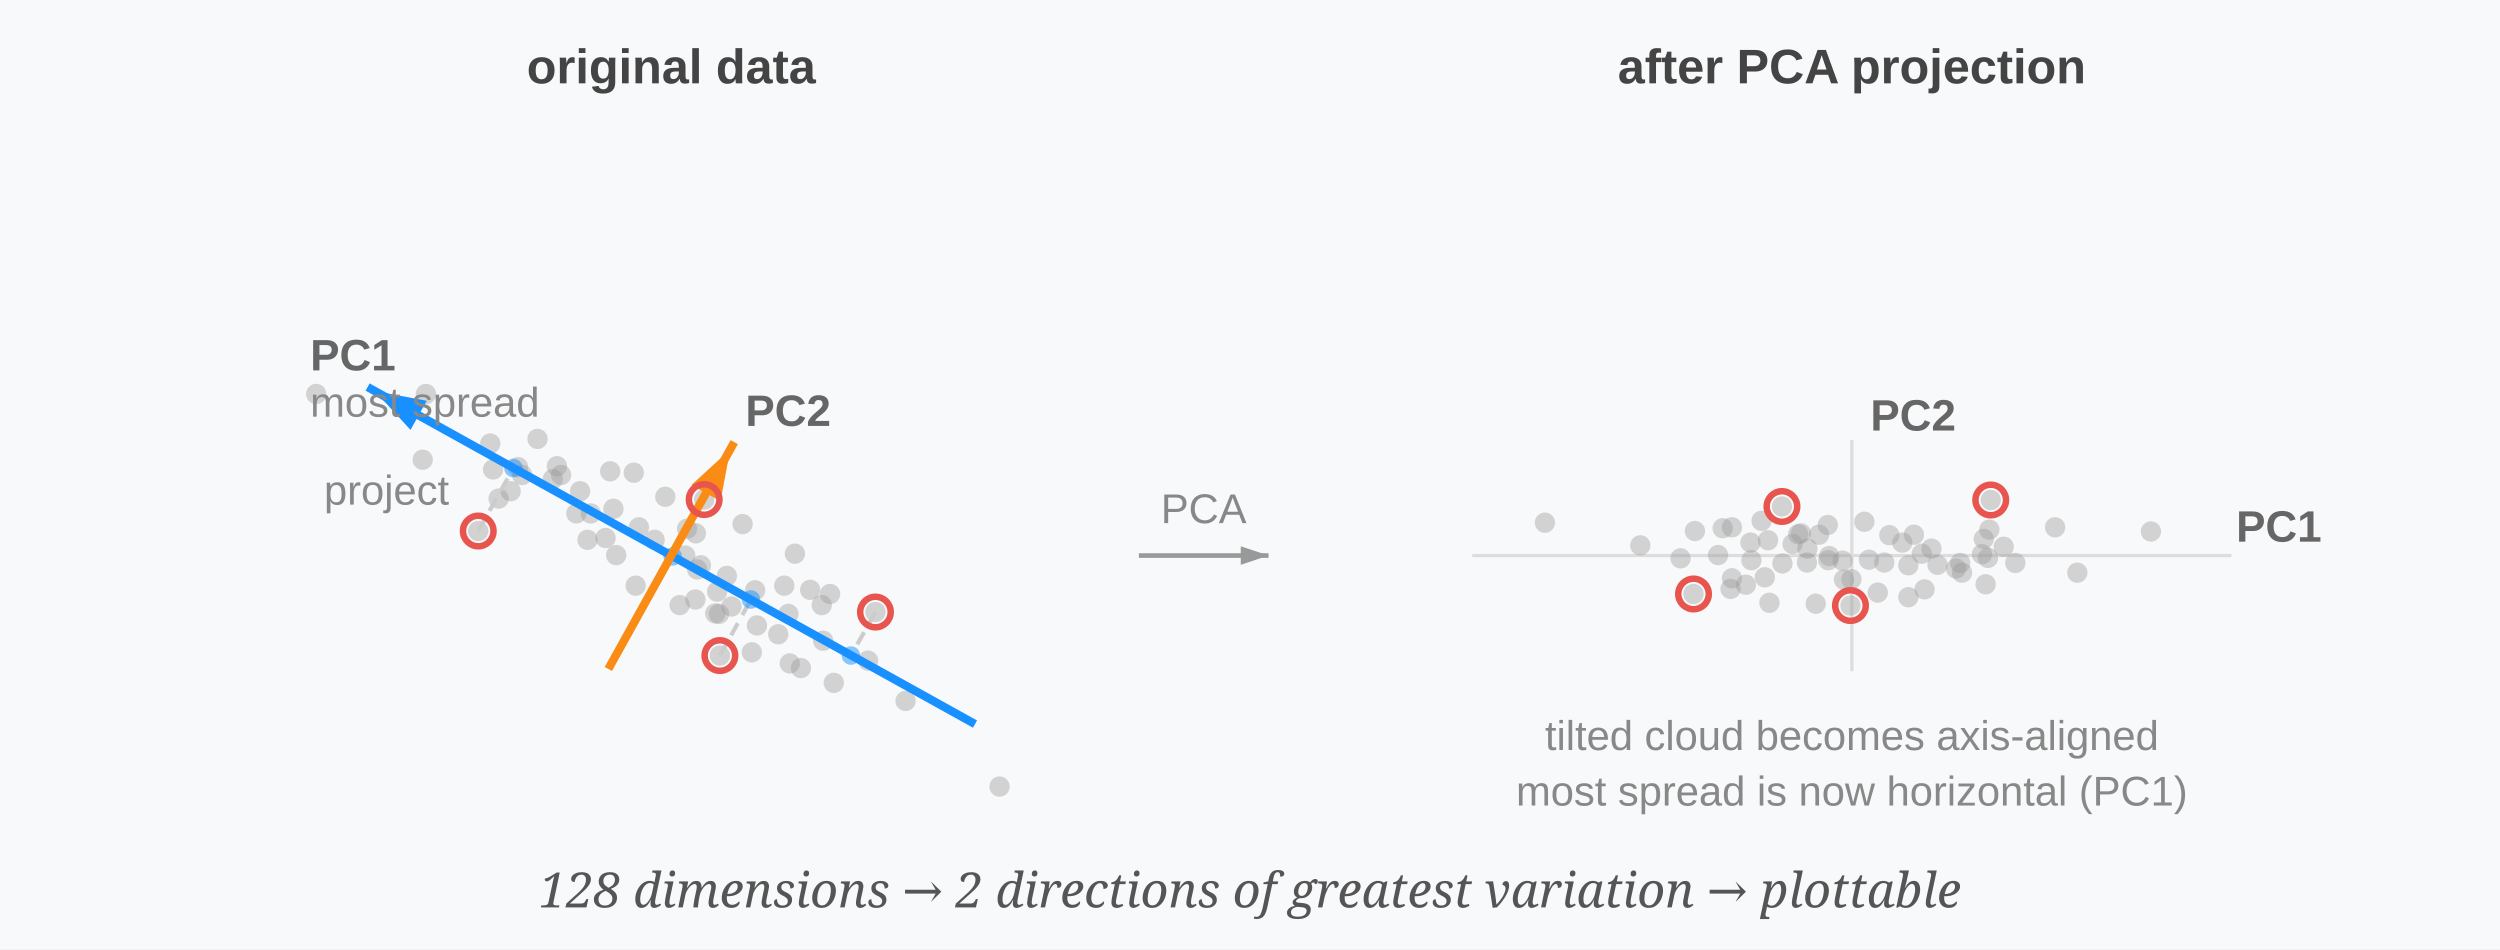
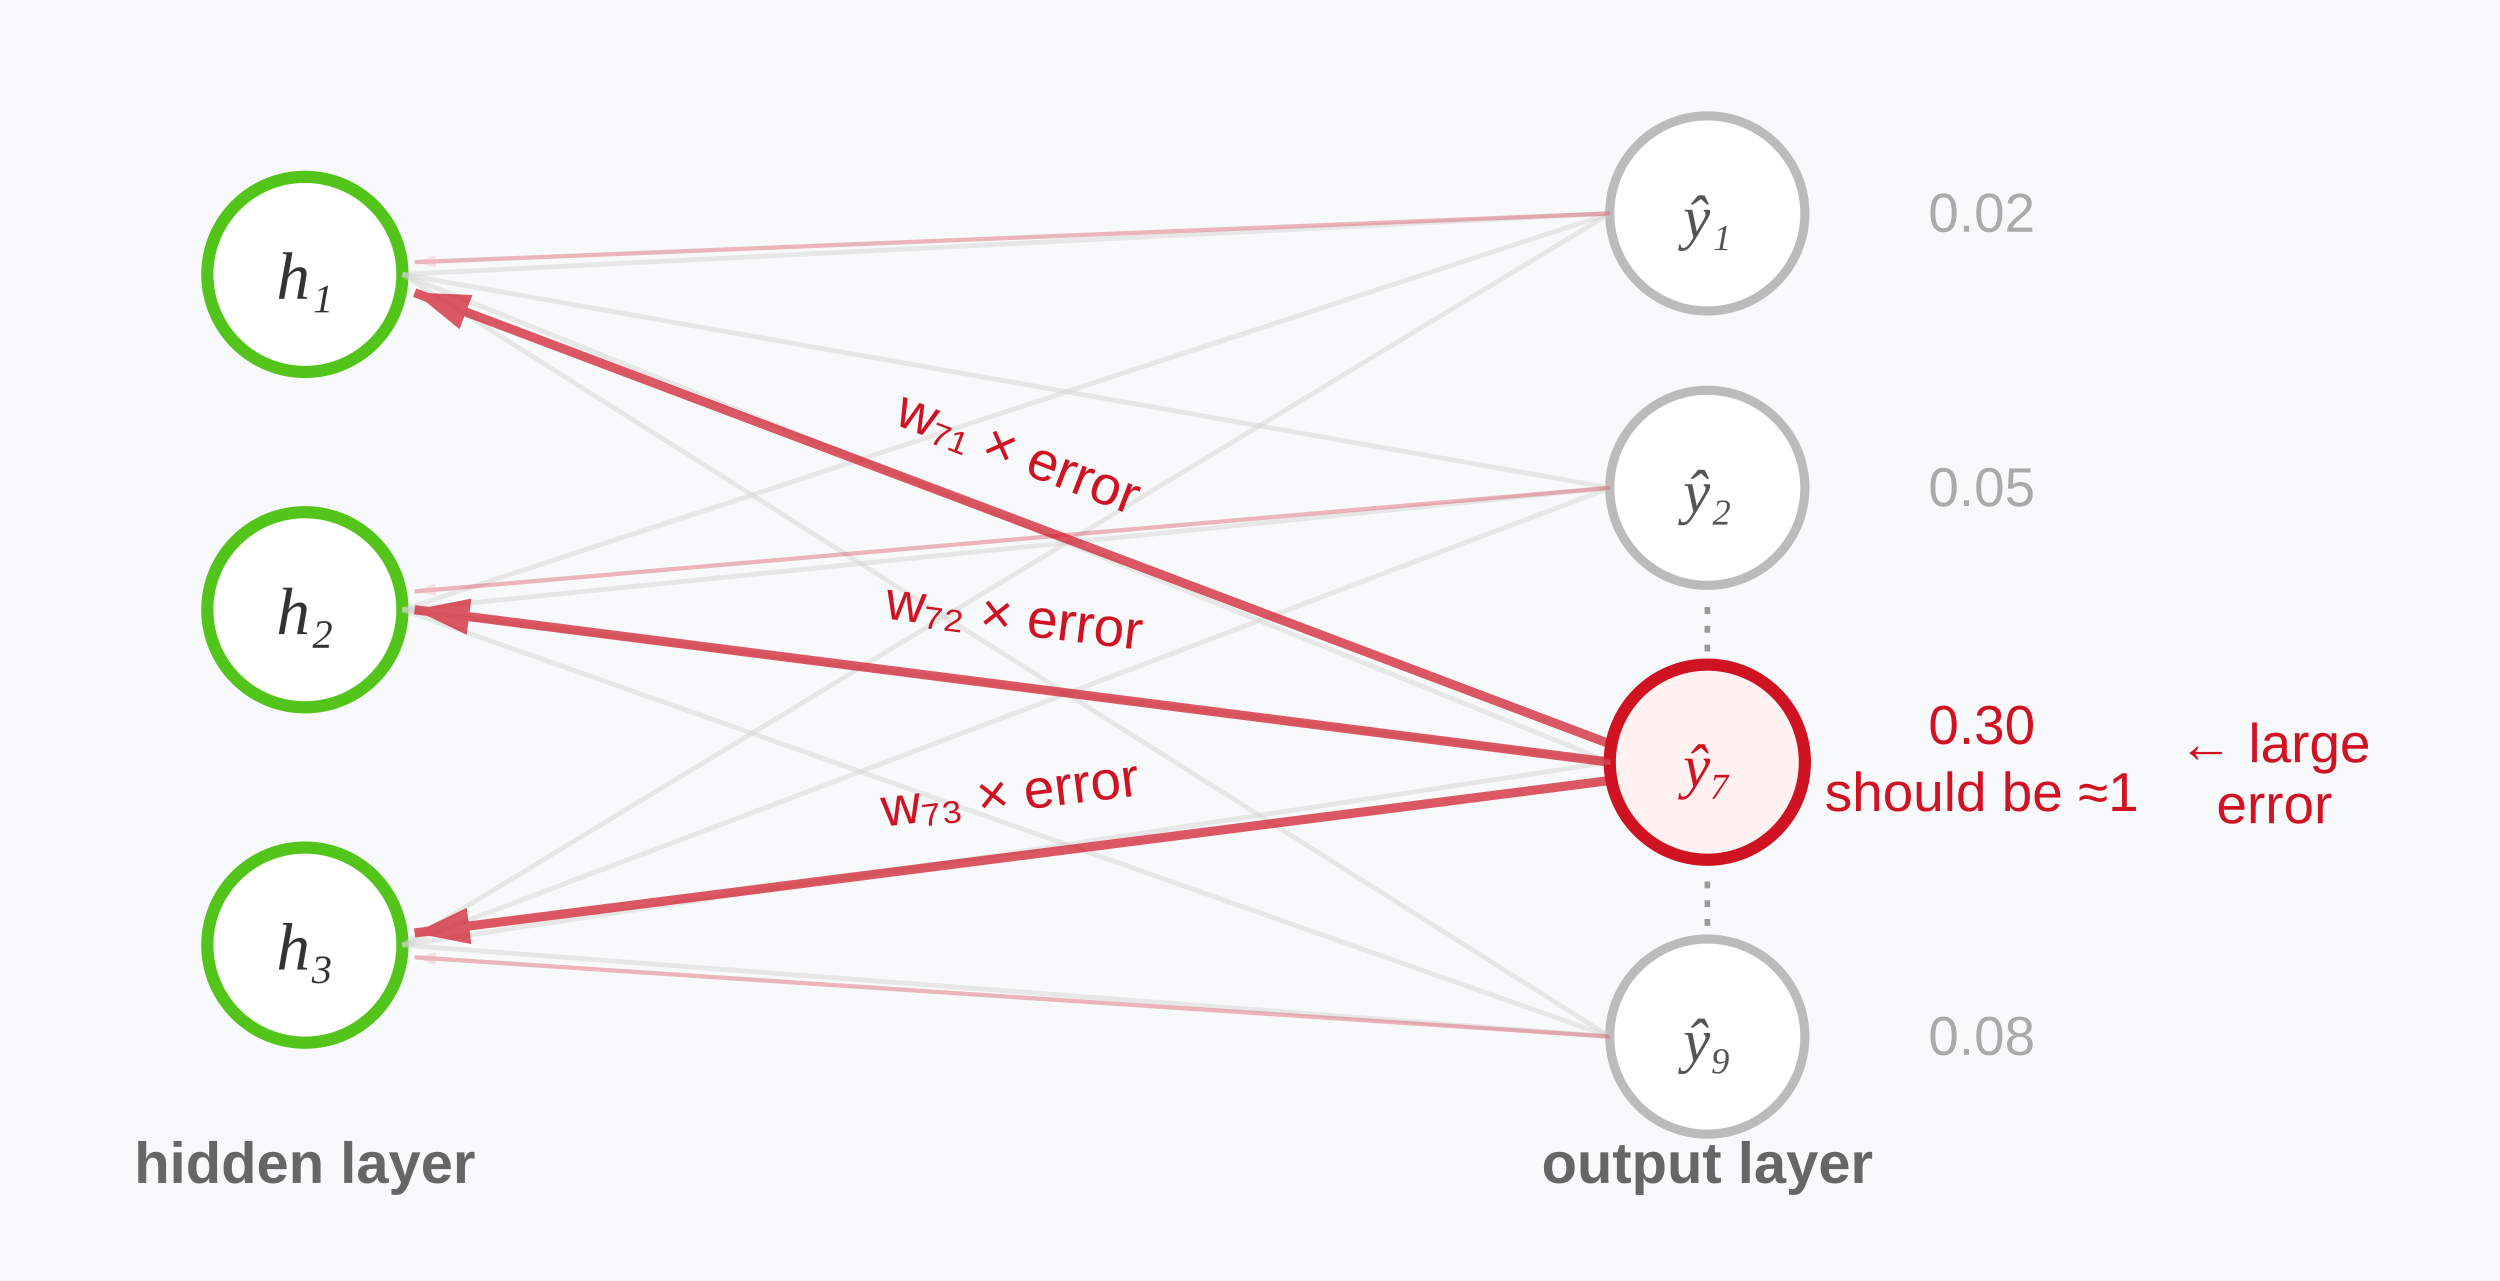
- <svg xmlns="http://www.w3.org/2000/svg" viewBox="0 0 540 205">
+ <svg xmlns="http://www.w3.org/2000/svg" viewBox="30 0 410 210">
  <style>
    .bg { fill: #f8f9fa; }
-     .dot { fill: #999; opacity: 0.4; }
-     .dot-r { fill: #999; opacity: 0.4; }
-     .anno { font-family: 'Arial', sans-serif; font-size: 9px; fill: #888; }
-     .anno-b { font-family: 'Arial', sans-serif; font-size: 9.5px; fill: #666; font-weight: bold; }
-     .label { font-family: 'Georgia', serif; font-size: 10.5px; fill: #555; font-style: italic; }
-     .title { font-family: 'Arial', sans-serif; font-size: 10.5px; fill: #444; font-weight: bold; }
-     .proj { stroke: #ccc; stroke-width: 0.9; stroke-dasharray: 3,2; fill: none; }
-     .axis-line { stroke: #ddd; stroke-width: 0.7; }
+     .node-h { fill: #fff; stroke: #52c41a; stroke-width: 2; }
+     .node-out { fill: #fff; stroke: #bbb; stroke-width: 1.5; }
+     .node-wrong { fill: #fff2f0; stroke: #cf1322; stroke-width: 2; }
+     .label { font-family: 'Georgia', 'Times New Roman', serif; font-size: 11px; fill: #333; font-style: italic; text-anchor: middle; }
+     .label-sm { font-family: 'Georgia', 'Times New Roman', serif; font-size: 10px; fill: #555; font-style: italic; text-anchor: middle; }
+     .anno { font-family: 'Arial', sans-serif; font-size: 9px; fill: #999; text-anchor: middle; }
+     .anno-b { font-family: 'Arial', sans-serif; font-size: 9.5px; fill: #666; font-weight: bold; text-anchor: middle; }
+     .conn-fwd { stroke: #ccc; stroke-width: 0.8; opacity: 0.4; }
+     .conn-err { stroke: #cf1322; stroke-width: 1.5; opacity: 0.7; }
+     .conn-err-weak { stroke: #cf1322; stroke-width: 0.7; opacity: 0.3; }
  </style>
  <defs>
-     <marker id="arr-b" markerWidth="7" markerHeight="5" refX="7" refY="2.5" orient="auto">
-       <path d="M0,0.5 L6,2.5 L0,4.5 Z" fill="#1890ff" />
+     <marker id="af" markerWidth="5" markerHeight="4" refX="5" refY="2" orient="auto">
+       <path d="M0,0 L5,2 L0,4 Z" fill="#ccc" />
    </marker>
-     <marker id="arr-o" markerWidth="7" markerHeight="5" refX="7" refY="2.5" orient="auto">
-       <path d="M0,0.5 L6,2.5 L0,4.5 Z" fill="#fa8c16" />
+     <marker id="ab" markerWidth="6" markerHeight="4" refX="6" refY="2" orient="auto">
+       <path d="M0,0 L6,2 L0,4 Z" fill="#cf1322" />
    </marker>
-     <marker id="arr-g" markerWidth="6" markerHeight="4" refX="6" refY="2" orient="auto">
-       <path d="M0,0 L6,2 L0,4 Z" fill="#999" />
+     <marker id="ab-w" markerWidth="5" markerHeight="3" refX="5" refY="1.5" orient="auto">
+       <path d="M0,0 L5,1.5 L0,3 Z" fill="#cf1322" opacity="0.35" />
    </marker>
  </defs>
-   <rect width="540" height="205" class="bg" />
-   <text x="145" y="18" class="title" text-anchor="middle">original data</text>
-   <text x="400" y="18" class="title" text-anchor="middle">after PCA projection</text>
-   <circle cx="160.4" cy="113.2" r="2.2" class="dot" />
-   <circle cx="105.9" cy="95.8" r="2.2" class="dot" />
-   <circle cx="168.1" cy="137.0" r="2.2" class="dot" />
-   <circle cx="173.0" cy="144.3" r="2.2" class="dot" />
-   <circle cx="68.3" cy="85.1" r="2.2" class="dot" />
-   <circle cx="91.3" cy="99.3" r="2.2" class="dot" />
-   <circle cx="148.0" cy="120.0" r="2.2" class="dot" />
-   <circle cx="132.5" cy="109.9" r="2.2" class="dot" />
-   <circle cx="137.3" cy="126.5" r="2.2" class="dot" />
-   <circle cx="111.9" cy="100.9" r="2.2" class="dot" />
-   <circle cx="179.3" cy="128.3" r="2.2" class="dot" />
-   <circle cx="175.0" cy="127.4" r="2.2" class="dot" />
-   <circle cx="148.4" cy="114.2" r="2.2" class="dot" />
-   <circle cx="180.1" cy="147.5" r="2.2" class="dot" />
-   <circle cx="158.0" cy="131.0" r="2.2" class="dot" />
-   <circle cx="107.7" cy="107.7" r="2.2" class="dot" />
-   <circle cx="157.0" cy="124.4" r="2.2" class="dot" />
-   <circle cx="106.5" cy="101.4" r="2.2" class="dot" />
-   <circle cx="170.6" cy="143.3" r="2.2" class="dot" />
-   <circle cx="141.4" cy="116.6" r="2.2" class="dot" />
-   <circle cx="133.1" cy="119.9" r="2.2" class="dot" />
-   <circle cx="120.3" cy="100.7" r="2.2" class="dot" />
-   <circle cx="187.5" cy="142.7" r="2.2" class="dot" />
-   <circle cx="138.0" cy="113.9" r="2.2" class="dot" />
-   <circle cx="131.8" cy="101.8" r="2.2" class="dot" />
-   <circle cx="126.9" cy="116.6" r="2.2" class="dot" />
-   <circle cx="163.1" cy="127.5" r="2.2" class="dot" />
-   <circle cx="154.9" cy="127.8" r="2.2" class="dot" />
-   <circle cx="154.5" cy="132.5" r="2.2" class="dot" />
-   <circle cx="155.3" cy="132.6" r="2.2" class="dot" />
-   <circle cx="215.9" cy="169.9" r="2.2" class="dot" />
-   <circle cx="127.6" cy="110.9" r="2.2" class="dot" />
-   <circle cx="125.3" cy="106.1" r="2.2" class="dot" />
-   <circle cx="112.8" cy="102.6" r="2.2" class="dot" />
-   <circle cx="171.7" cy="119.6" r="2.2" class="dot" />
-   <circle cx="189.1" cy="132.2" r="2.2" class="dot" />
-   <circle cx="143.7" cy="107.3" r="2.2" class="dot" />
-   <circle cx="116.1" cy="94.8" r="2.2" class="dot" />
-   <circle cx="110.3" cy="106.1" r="2.2" class="dot" />
-   <circle cx="169.4" cy="126.5" r="2.2" class="dot" />
-   <circle cx="170.3" cy="132.6" r="2.2" class="dot" />
-   <circle cx="155.5" cy="141.6" r="2.2" class="dot" />
-   <circle cx="119.4" cy="103.5" r="2.2" class="dot" />
-   <circle cx="146.8" cy="130.7" r="2.2" class="dot" />
-   <circle cx="150.3" cy="115.2" r="2.2" class="dot" />
-   <circle cx="150.6" cy="123.0" r="2.2" class="dot" />
-   <circle cx="177.5" cy="130.7" r="2.2" class="dot" />
-   <circle cx="151.4" cy="122.1" r="2.2" class="dot" />
-   <circle cx="162.4" cy="140.9" r="2.2" class="dot" />
-   <circle cx="152.1" cy="107.9" r="2.2" class="dot" />
-   <circle cx="150.2" cy="129.5" r="2.2" class="dot" />
-   <circle cx="163.5" cy="135.1" r="2.2" class="dot" />
-   <circle cx="92.0" cy="85.1" r="2.2" class="dot" />
-   <circle cx="136.9" cy="102.1" r="2.2" class="dot" />
-   <circle cx="124.5" cy="110.9" r="2.2" class="dot" />
-   <circle cx="121.2" cy="102.6" r="2.2" class="dot" />
-   <circle cx="130.8" cy="116.2" r="2.2" class="dot" />
-   <circle cx="195.6" cy="151.4" r="2.2" class="dot" />
-   <circle cx="103.3" cy="114.7" r="2.2" class="dot" />
-   <circle cx="177.8" cy="138.4" r="2.2" class="dot" />
-   <line x1="103.3" y1="114.7" x2="110.9" y2="101.1" class="proj" />
-   <line x1="152.1" y1="107.9" x2="145.3" y2="120.2" class="proj" />
-   <line x1="155.5" y1="141.6" x2="162.2" y2="129.5" class="proj" />
-   <line x1="189.1" y1="132.2" x2="183.8" y2="141.6" class="proj" />
-   <circle cx="110.9" cy="101.1" r="2" fill="#1890ff" opacity="0.5" />
-   <circle cx="145.3" cy="120.2" r="2" fill="#1890ff" opacity="0.5" />
-   <circle cx="162.2" cy="129.5" r="2" fill="#1890ff" opacity="0.5" />
-   <circle cx="183.8" cy="141.6" r="2" fill="#1890ff" opacity="0.5" />
-   <line x1="210.6" y1="156.4" x2="79.4" y2="83.6" stroke="#1890ff" stroke-width="1.8" marker-end="url(#arr-b)" />
-   <line x1="131.4" y1="144.5" x2="158.6" y2="95.5" stroke="#fa8c16" stroke-width="1.8" marker-end="url(#arr-o)" />
-   <circle cx="103.3" cy="114.7" r="3.3" fill="none" stroke="#e8544e" stroke-width="1.4" />
-   <circle cx="152.1" cy="107.9" r="3.3" fill="none" stroke="#e8544e" stroke-width="1.4" />
-   <circle cx="155.5" cy="141.6" r="3.3" fill="none" stroke="#e8544e" stroke-width="1.4" />
-   <circle cx="189.1" cy="132.2" r="3.3" fill="none" stroke="#e8544e" stroke-width="1.4" />
-   <text x="67" y="80" class="anno-b" fill="#1890ff">PC1</text>
-   <text x="67" y="90" class="anno" fill="#1890ff">most spread</text>
-   <text x="161" y="92" class="anno-b" fill="#fa8c16">PC2</text>
-   <text x="97" y="109" class="anno" text-anchor="end" fill="#aaa">project</text>
-   <line x1="246" y1="120" x2="274" y2="120" stroke="#999" stroke-width="1" marker-end="url(#arr-g)" />
-   <text x="260" y="113" class="anno" text-anchor="middle">PCA</text>
-   <line x1="318" y1="120" x2="482" y2="120" class="axis-line" />
-   <line x1="400" y1="95" x2="400" y2="145" class="axis-line" />
-   <circle cx="392.2" cy="130.4" r="2.2" class="dot-r" />
-   <circle cx="435.3" cy="121.6" r="2.2" class="dot-r" />
-   <circle cx="378.1" cy="117.2" r="2.2" class="dot-r" />
-   <circle cx="372.1" cy="114.1" r="2.2" class="dot-r" />
-   <circle cx="464.6" cy="114.8" r="2.2" class="dot-r" />
-   <circle cx="443.9" cy="113.9" r="2.2" class="dot-r" />
-   <circle cx="398.0" cy="121.1" r="2.2" class="dot-r" />
-   <circle cx="412.2" cy="122.1" r="2.2" class="dot-r" />
-   <circle cx="402.7" cy="112.7" r="2.2" class="dot-r" />
-   <circle cx="429.4" cy="120.5" r="2.2" class="dot-r" />
-   <circle cx="373.8" cy="127.2" r="2.2" class="dot-r" />
-   <circle cx="377.1" cy="126.3" r="2.2" class="dot-r" />
-   <circle cx="399.9" cy="125.1" r="2.2" class="dot-r" />
-   <circle cx="366.1" cy="114.7" r="2.2" class="dot-r" />
-   <circle cx="387.2" cy="117.5" r="2.2" class="dot-r" />
-   <circle cx="429.7" cy="114.4" r="2.2" class="dot-r" />
-   <circle cx="390.3" cy="121.5" r="2.2" class="dot-r" />
-   <circle cx="432.8" cy="118.1" r="2.2" class="dot-r" />
-   <circle cx="374.1" cy="113.9" r="2.2" class="dot-r" />
-   <circle cx="403.7" cy="120.9" r="2.2" class="dot-r" />
-   <circle cx="408.1" cy="115.6" r="2.2" class="dot-r" />
-   <circle cx="423.8" cy="123.7" r="2.2" class="dot-r" />
-   <circle cx="363.0" cy="120.6" r="2.2" class="dot-r" />
-   <circle cx="407.0" cy="121.5" r="2.2" class="dot-r" />
-   <circle cx="415.7" cy="127.3" r="2.2" class="dot-r" />
-   <circle cx="413.4" cy="115.5" r="2.2" class="dot-r" />
-   <circle cx="385.0" cy="121.7" r="2.2" class="dot-r" />
-   <circle cx="390.4" cy="118.5" r="2.2" class="dot-r" />
-   <circle cx="389.0" cy="115.2" r="2.2" class="dot-r" />
-   <circle cx="388.4" cy="115.4" r="2.2" class="dot-r" />
-   <circle cx="333.7" cy="112.9" r="2.2" class="dot-r" />
-   <circle cx="415.1" cy="119.6" r="2.2" class="dot-r" />
-   <circle cx="418.5" cy="122.0" r="2.2" class="dot-r" />
-   <circle cx="428.1" cy="119.7" r="2.2" class="dot-r" />
-   <circle cx="382.2" cy="130.2" r="2.2" class="dot-r" />
-   <circle cx="365.8" cy="128.3" r="2.2" class="dot-r" />
-   <circle cx="405.6" cy="128.0" r="2.2" class="dot-r" />
-   <circle cx="428.9" cy="126.2" r="2.2" class="dot-r" />
-   <circle cx="428.5" cy="116.4" r="2.2" class="dot-r" />
-   <circle cx="381.2" cy="124.7" r="2.2" class="dot-r" />
-   <circle cx="378.3" cy="121.0" r="2.2" class="dot-r" />
-   <circle cx="384.9" cy="109.4" r="2.2" class="dot-r" />
-   <circle cx="423.4" cy="121.6" r="2.2" class="dot-r" />
-   <circle cx="394.8" cy="113.4" r="2.2" class="dot-r" />
-   <circle cx="398.3" cy="125.2" r="2.2" class="dot-r" />
-   <circle cx="395.1" cy="120.1" r="2.2" class="dot-r" />
-   <circle cx="374.1" cy="124.9" r="2.2" class="dot-r" />
-   <circle cx="394.9" cy="121.0" r="2.2" class="dot-r" />
-   <circle cx="380.5" cy="112.5" r="2.2" class="dot-r" />
-   <circle cx="399.7" cy="130.8" r="2.2" class="dot-r" />
-   <circle cx="392.9" cy="115.5" r="2.2" class="dot-r" />
-   <circle cx="381.9" cy="116.7" r="2.2" class="dot-r" />
-   <circle cx="448.7" cy="123.7" r="2.2" class="dot-r" />
-   <circle cx="412.2" cy="129.0" r="2.2" class="dot-r" />
-   <circle cx="417.2" cy="118.5" r="2.2" class="dot-r" />
-   <circle cx="422.5" cy="122.8" r="2.2" class="dot-r" />
-   <circle cx="410.9" cy="117.2" r="2.2" class="dot-r" />
-   <circle cx="354.3" cy="117.8" r="2.2" class="dot-r" />
-   <circle cx="430.0" cy="108.0" r="2.2" class="dot-r" />
-   <circle cx="371.1" cy="119.9" r="2.2" class="dot-r" />
-   <circle cx="430.0" cy="108.0" r="3.3" fill="none" stroke="#e8544e" stroke-width="1.4" />
-   <circle cx="399.7" cy="130.8" r="3.3" fill="none" stroke="#e8544e" stroke-width="1.4" />
-   <circle cx="384.9" cy="109.4" r="3.3" fill="none" stroke="#e8544e" stroke-width="1.4" />
-   <circle cx="365.8" cy="128.3" r="3.3" fill="none" stroke="#e8544e" stroke-width="1.4" />
-   <text x="483" y="117" class="anno-b" fill="#1890ff">PC1</text>
-   <text x="404" y="93" class="anno-b" fill="#fa8c16">PC2</text>
-   <text x="400" y="162" class="anno" text-anchor="middle">tilted cloud becomes axis-aligned</text>
-   <text x="400" y="174" class="anno" text-anchor="middle">most spread is now horizontal (PC1)</text>
-   <text x="270" y="196" class="label" text-anchor="middle">128 dimensions → 2 directions of greatest variation → plottable</text>
+   <rect x="30" width="410" height="210" class="bg" />
+   <circle cx="80" cy="45" r="16" class="node-h" />
+   <text x="80" y="49" class="label">h₁</text>
+   <circle cx="80" cy="100" r="16" class="node-h" />
+   <text x="80" y="104" class="label">h₂</text>
+   <circle cx="80" cy="155" r="16" class="node-h" />
+   <text x="80" y="159" class="label">h₃</text>
+   <circle cx="310" cy="35" r="16" class="node-out" />
+   <text x="310" y="39" class="label-sm">ŷ₁</text>
+   <text x="355" y="38" class="anno" text-anchor="start" style="fill:#aaa">0.02</text>
+   <circle cx="310" cy="80" r="16" class="node-out" />
+   <text x="310" y="84" class="label-sm">ŷ₂</text>
+   <text x="355" y="83" class="anno" text-anchor="start" style="fill:#aaa">0.05</text>
+   <circle cx="310" cy="125" r="16" class="node-wrong" />
+   <text x="310" y="129" class="label-sm" style="fill:#cf1322">ŷ₇</text>
+   <text x="355" y="122" class="anno" text-anchor="start" style="fill:#cf1322">0.30</text>
+   <text x="355" y="133" class="anno" text-anchor="start" style="fill:#cf1322">should be ≈1</text>
+   <circle cx="310" cy="170" r="16" class="node-out" />
+   <text x="310" y="174" class="label-sm">ŷ₉</text>
+   <text x="355" y="173" class="anno" text-anchor="start" style="fill:#aaa">0.08</text>
+   <text x="310" y="106" class="anno">⋮</text>
+   <text x="310" y="151" class="anno">⋮</text>
+   <line x1="96" y1="45" x2="294" y2="35" class="conn-fwd" />
+   <line x1="96" y1="45" x2="294" y2="80" class="conn-fwd" />
+   <line x1="96" y1="45" x2="294" y2="125" class="conn-fwd" />
+   <line x1="96" y1="45" x2="294" y2="170" class="conn-fwd" />
+   <line x1="96" y1="100" x2="294" y2="35" class="conn-fwd" />
+   <line x1="96" y1="100" x2="294" y2="80" class="conn-fwd" />
+   <line x1="96" y1="100" x2="294" y2="125" class="conn-fwd" />
+   <line x1="96" y1="100" x2="294" y2="170" class="conn-fwd" />
+   <line x1="96" y1="155" x2="294" y2="35" class="conn-fwd" />
+   <line x1="96" y1="155" x2="294" y2="80" class="conn-fwd" />
+   <line x1="96" y1="155" x2="294" y2="125" class="conn-fwd" />
+   <line x1="96" y1="155" x2="294" y2="170" class="conn-fwd" />
+   <line x1="294" y1="122" x2="98" y2="48" class="conn-err" marker-end="url(#ab)" />
+   <line x1="294" y1="125" x2="98" y2="100" class="conn-err" marker-end="url(#ab)" />
+   <line x1="294" y1="128" x2="98" y2="153" class="conn-err" marker-end="url(#ab)" />
+   <line x1="294" y1="35" x2="98" y2="43" class="conn-err-weak" marker-end="url(#ab-w)" />
+   <line x1="294" y1="80" x2="98" y2="97" class="conn-err-weak" marker-end="url(#ab-w)" />
+   <line x1="294" y1="170" x2="98" y2="157" class="conn-err-weak" marker-end="url(#ab-w)" />
+   <text x="196" y="77" class="anno" style="fill:#cf1322" transform="rotate(21, 196, 77)">w₇₁ × error</text>
+   <text x="196" y="104" class="anno" style="fill:#cf1322" transform="rotate(7, 196, 104)">w₇₂ × error</text>
+   <text x="196" y="133" class="anno" style="fill:#cf1322" transform="rotate(-7, 196, 133)">w₇₃ × error</text>
+   <text x="80" y="194" class="anno-b">hidden layer</text>
+   <text x="310" y="194" class="anno-b">output layer</text>
+   <text x="403" y="125" class="anno" style="fill:#cf1322">← large</text>
+   <text x="403" y="135" class="anno" style="fill:#cf1322">   error</text>
</svg>
